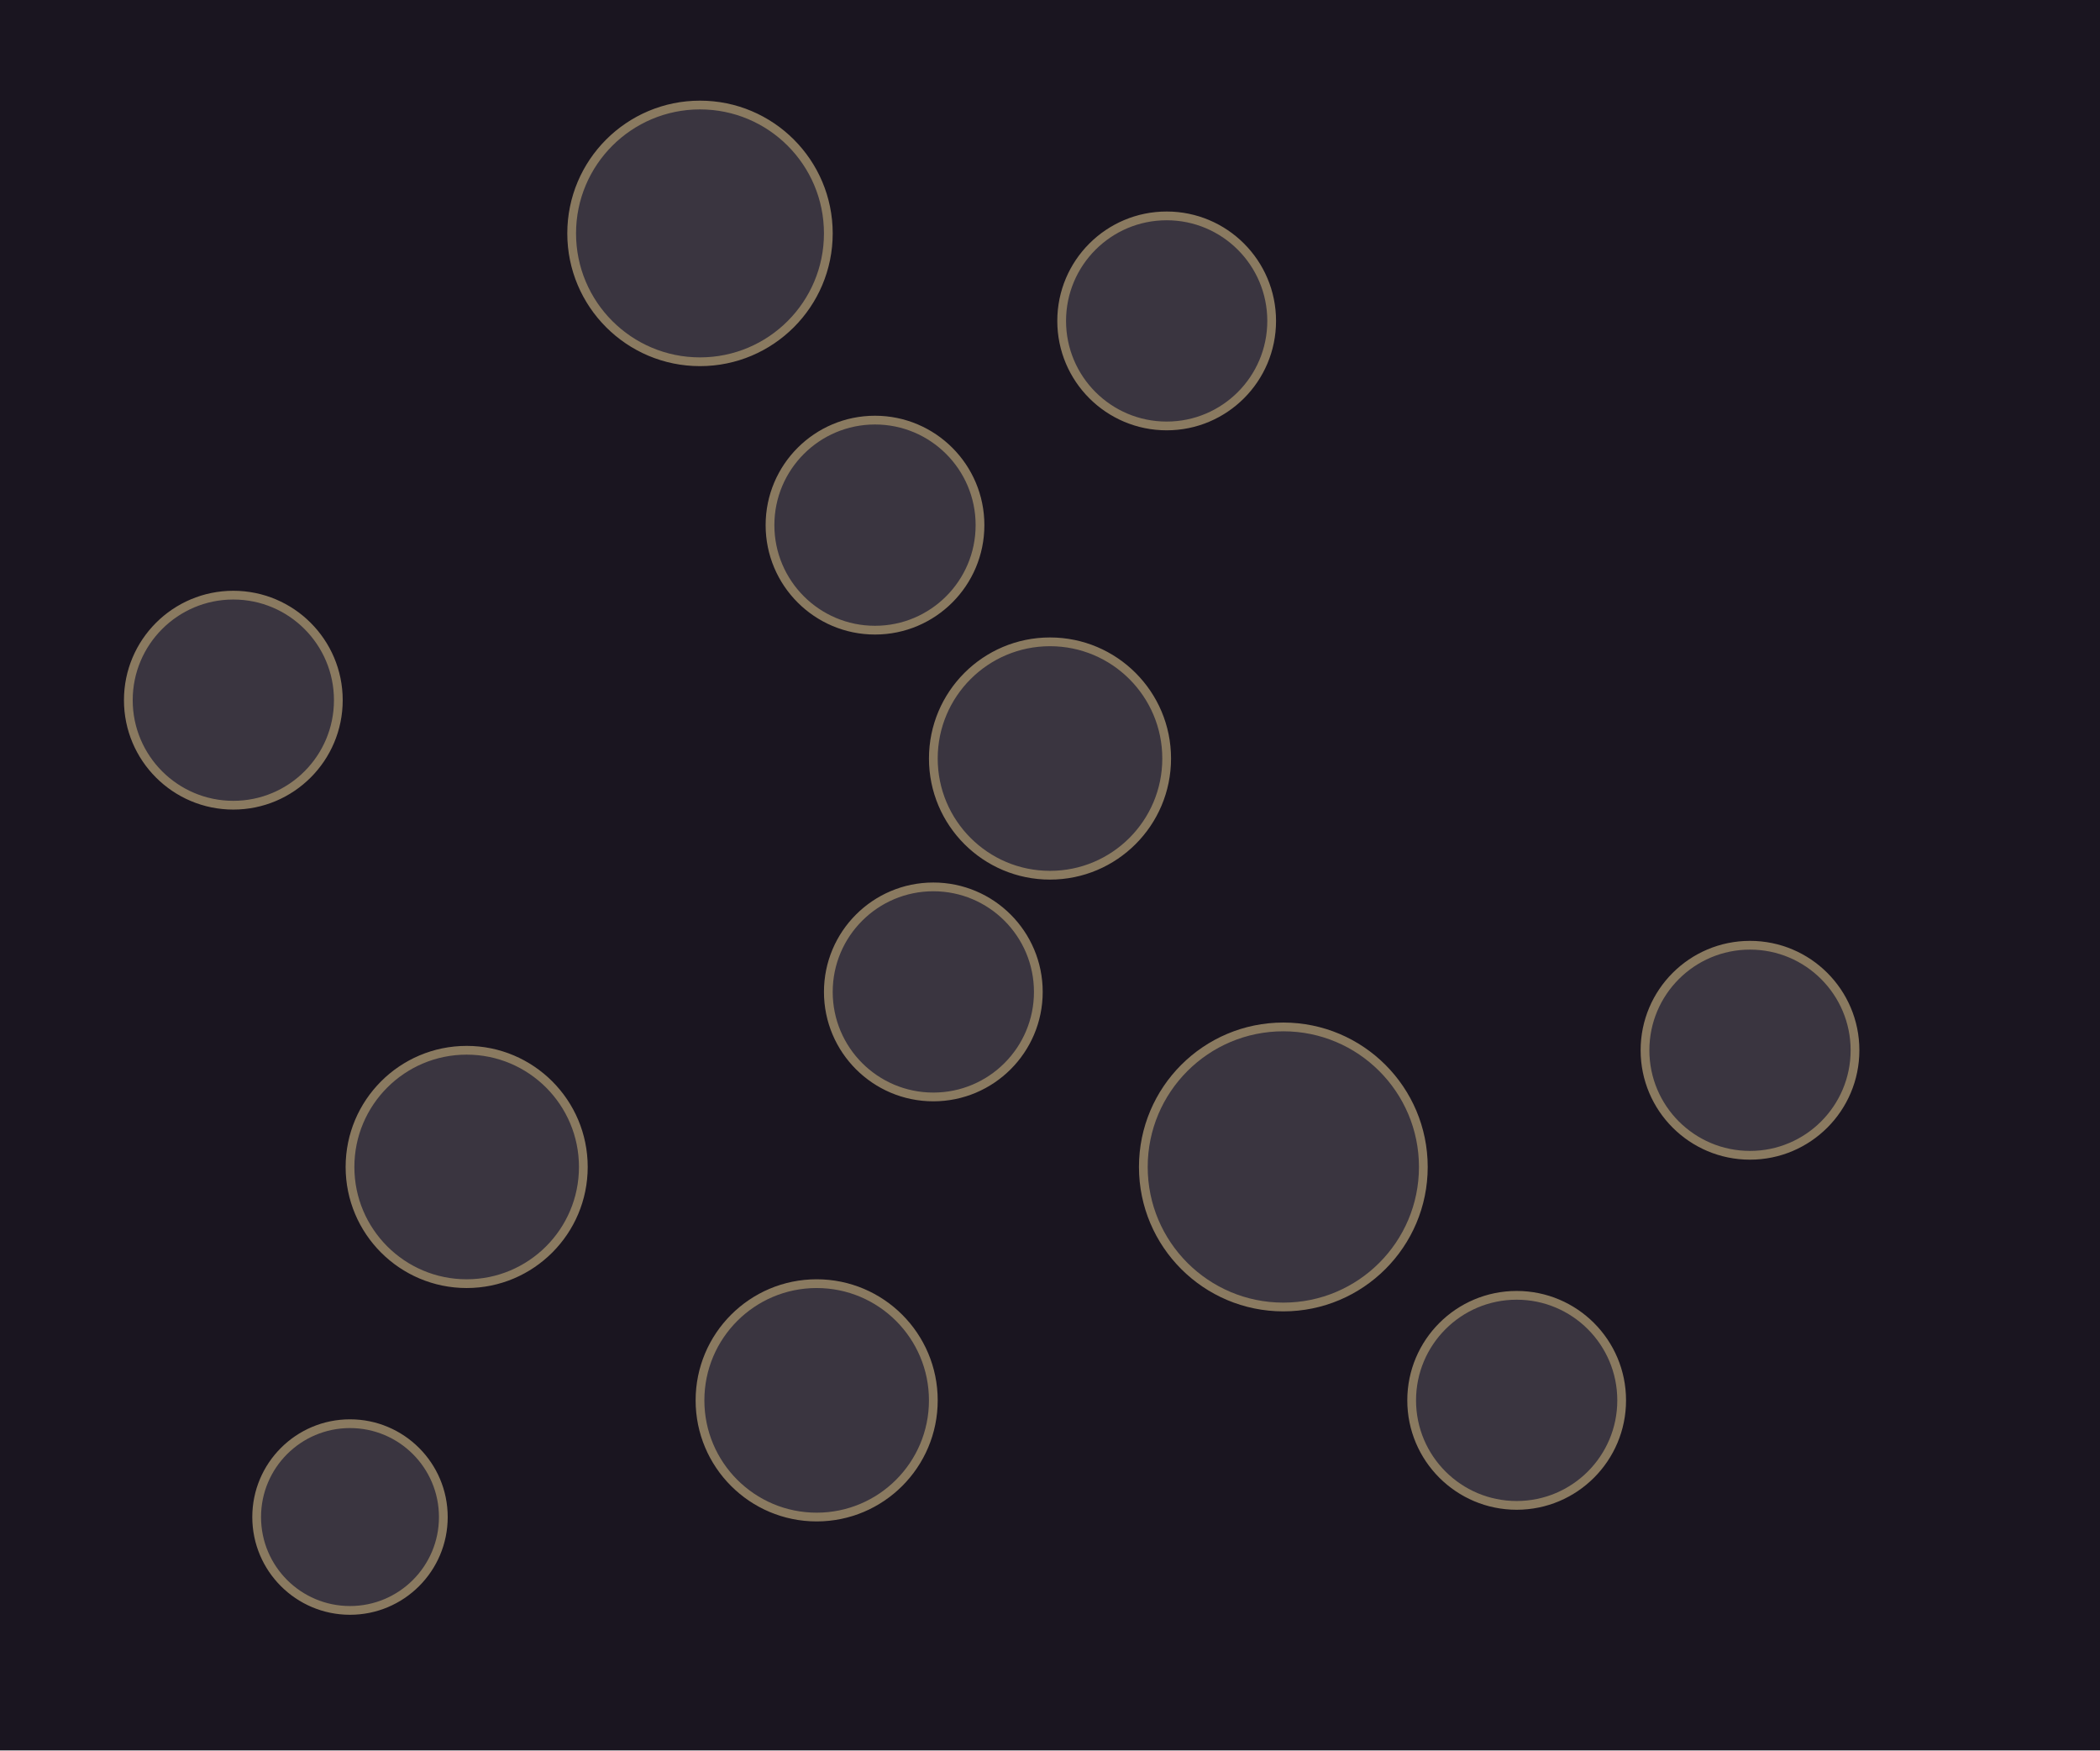
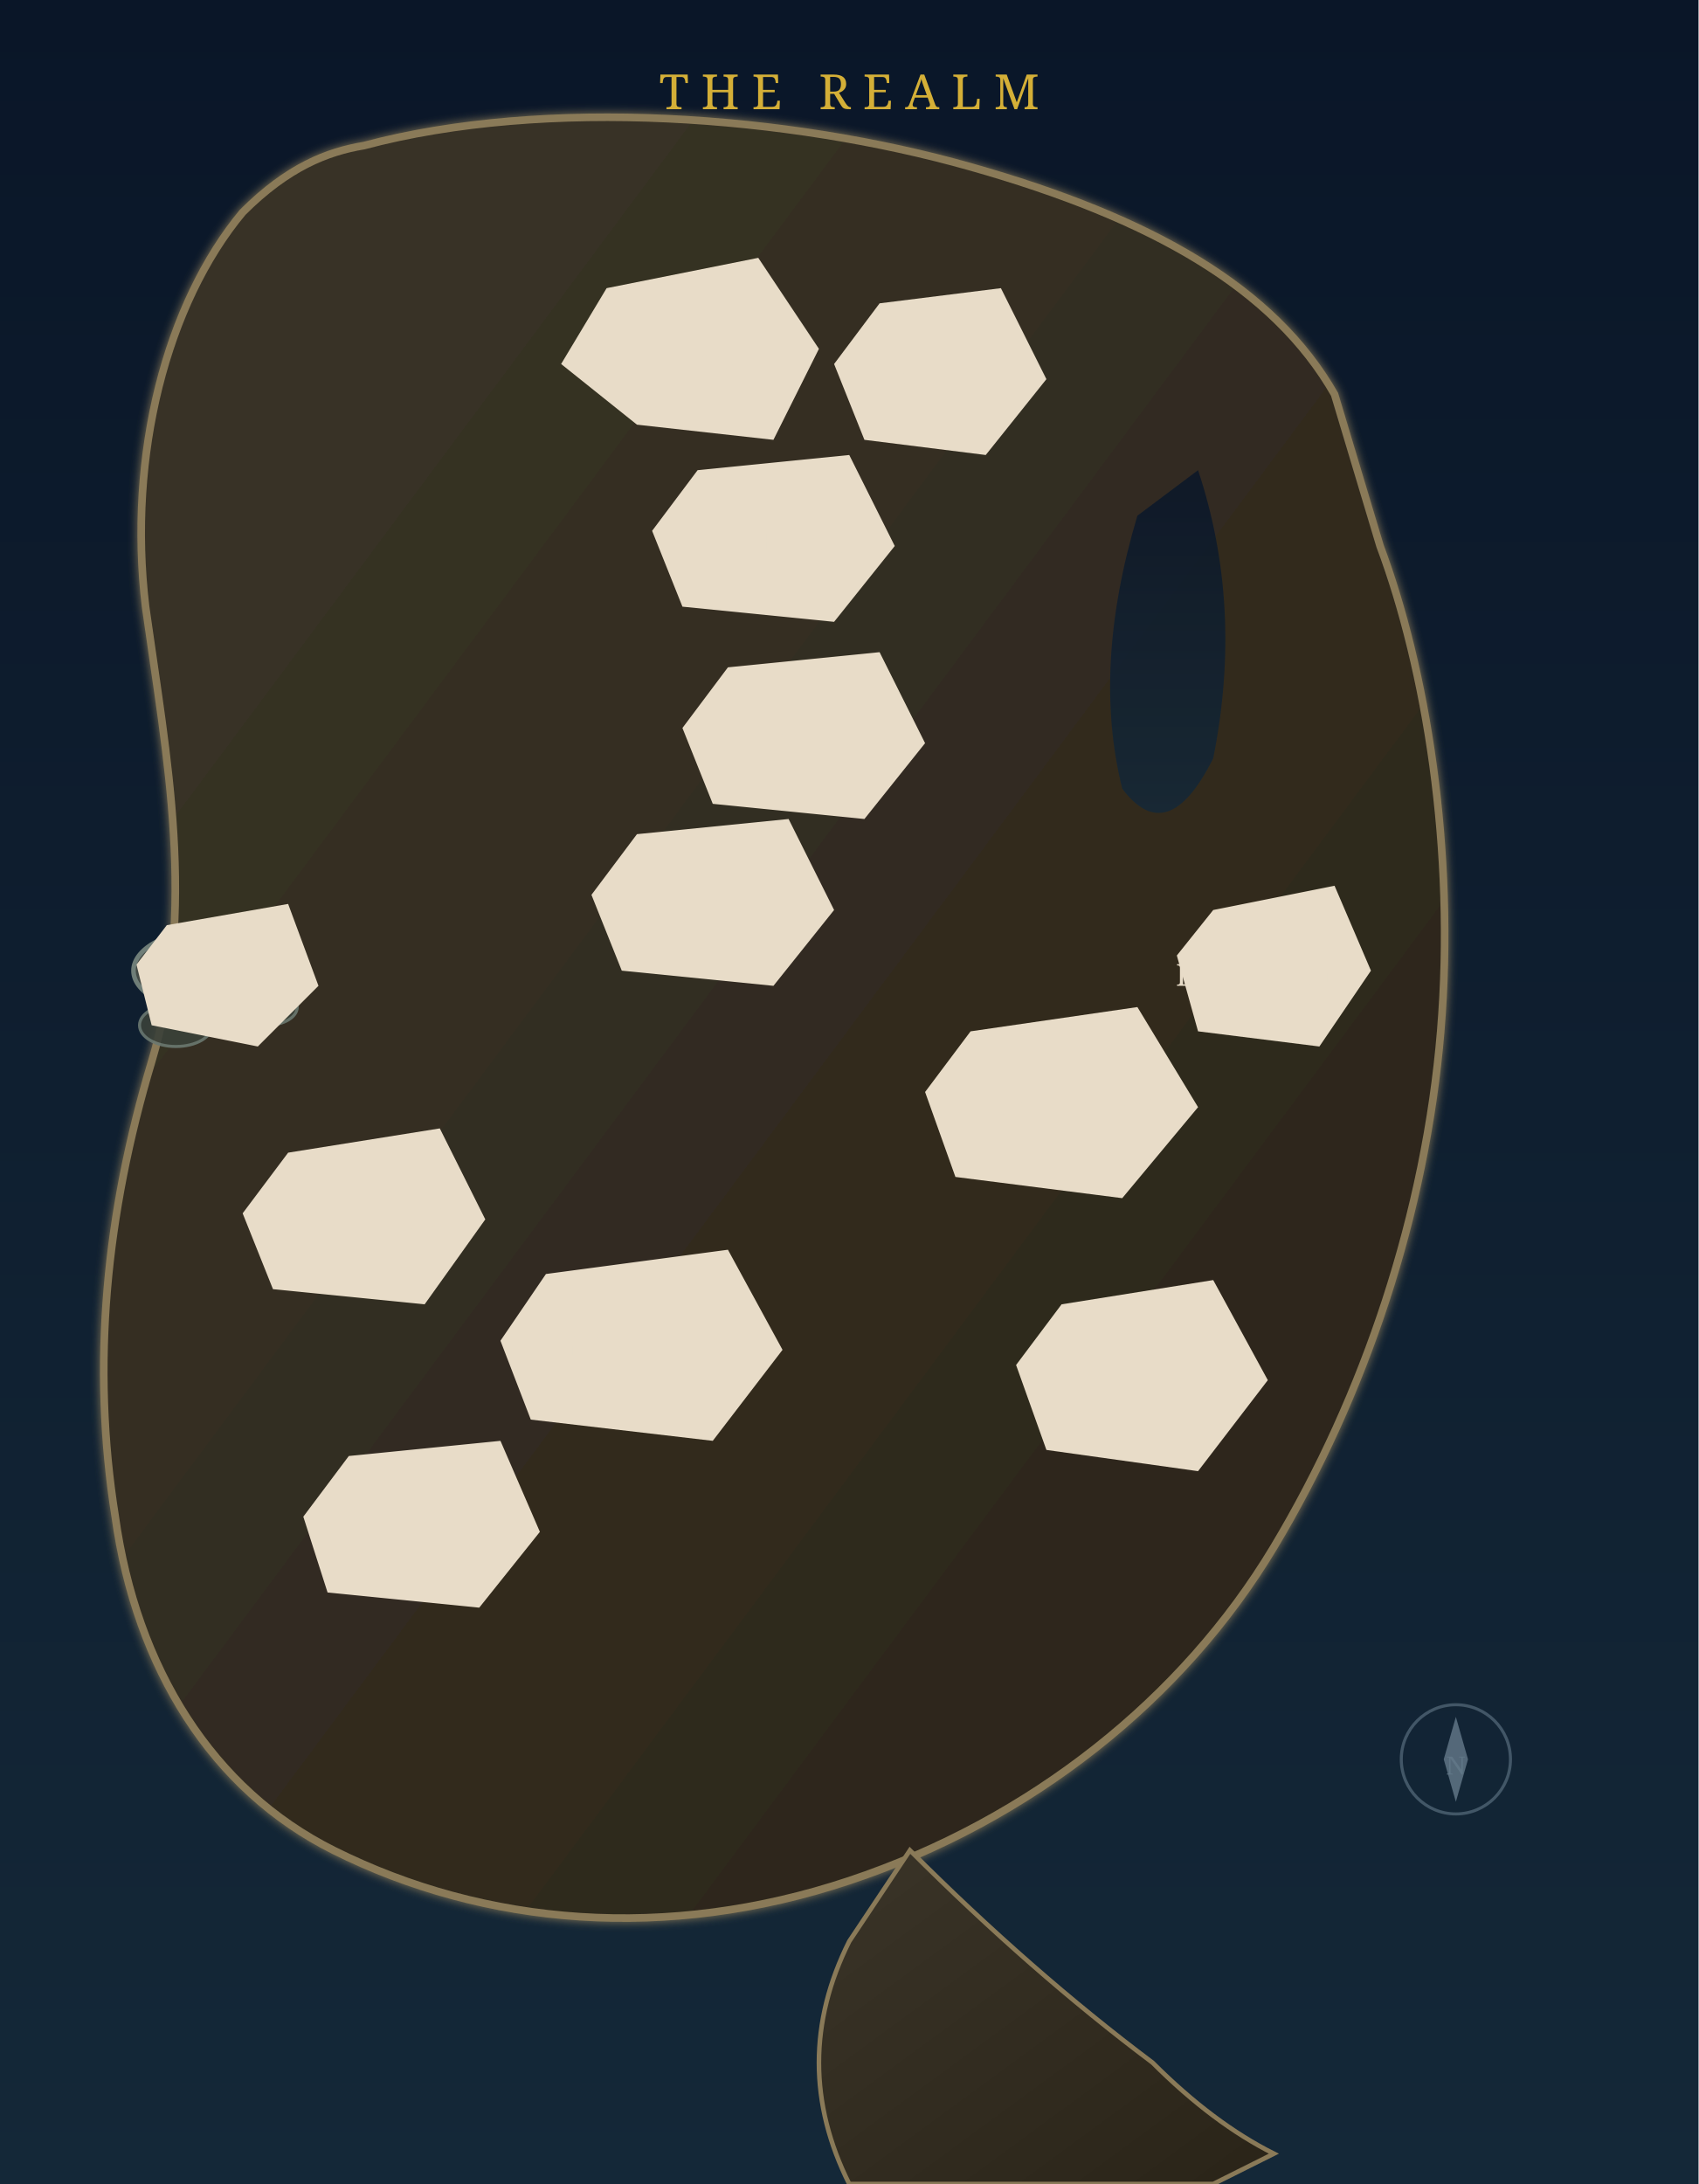
- <svg xmlns="http://www.w3.org/2000/svg" viewBox="0 0 360 300" role="img" aria-label="Realm map">
-   <rect width="360" height="300" fill="#1a1520" />
-   <g id="regions" fill="#3a3540" stroke="#8a7a60" stroke-width="1.5">
-     <circle id="winterfell" cx="120" cy="40" r="22" />
-     <circle id="dreadfort" cx="200" cy="55" r="18" />
-     <circle id="white_harbor" cx="150" cy="90" r="18" />
-     <circle id="twins" cx="180" cy="130" r="20" />
-     <circle id="riverrun" cx="160" cy="170" r="18" />
-     <circle id="kings_landing" cx="220" cy="200" r="24" />
-     <circle id="storms_end" cx="260" cy="240" r="18" />
-     <circle id="highgarden" cx="140" cy="240" r="20" />
-     <circle id="casterly_rock" cx="80" cy="200" r="20" />
-     <circle id="oldtown" cx="60" cy="260" r="16" />
-     <circle id="pyke" cx="40" cy="120" r="18" />
-     <circle id="dragonstone" cx="300" cy="180" r="18" />
+ <svg xmlns="http://www.w3.org/2000/svg" viewBox="0 0 560 720" role="img" aria-label="Map of the Realm">
+   <defs>
+     <linearGradient id="sea" x1="0" y1="0" x2="0" y2="1">
+       <stop offset="0%" stop-color="#0a1628" />
+       <stop offset="100%" stop-color="#142838" />
+     </linearGradient>
+     <linearGradient id="land" x1="0" y1="0" x2="1" y2="1">
+       <stop offset="0%" stop-color="#3a3428" />
+       <stop offset="100%" stop-color="#2a2418" />
+     </linearGradient>
+     <filter id="coast-glow">
+       <feGaussianBlur stdDeviation="1.5" result="b" />
+       <feMerge>
+         <feMergeNode in="b" />
+         <feMergeNode in="SourceGraphic" />
+       </feMerge>
+     </filter>
+   </defs>
+   <rect width="560" height="720" fill="url(#sea)" />
+   <path id="landmass" d="     M 120 48     C 180 32, 260 38, 320 55     C 380 72, 420 95, 440 130     L 455 180     C 470 220, 480 280, 475 340     C 470 400, 450 460, 420 510     C 390 560, 340 600, 280 620     C 220 640, 160 635, 110 610     C 70 590, 45 550, 38 500     C 30 450, 35 400, 50 350     C 65 300, 55 250, 48 200     C 42 150, 55 100, 80 70     C 95 55, 108 50, 120 48     Z   " fill="url(#land)" stroke="#8a7a58" stroke-width="2.5" filter="url(#coast-glow)" />
+   <path d="M 395 155 Q 410 200 400 250 Q 385 280 370 260 Q 360 220 375 170 Z" fill="url(#sea)" opacity="0.85" />
+   <path d="M 300 610 Q 340 650 380 680 Q 400 700 420 710 L 400 720 L 280 720 Q 260 680 280 640 Z" fill="url(#land)" stroke="#8a7a58" stroke-width="1.5" />
+   <g id="iron-isles" opacity="0.9">
+     <ellipse cx="72" cy="320" rx="28" ry="14" fill="#4a5048" stroke="#7a8880" stroke-width="1.5" />
+     <ellipse cx="58" cy="338" rx="12" ry="7" fill="#3a4038" stroke="#6a7870" />
+     <ellipse cx="88" cy="332" rx="10" ry="6" fill="#3a4038" stroke="#6a7870" />
+   </g>
+   <text x="280" y="36" text-anchor="middle" fill="#d4af37" font-family="Georgia, serif" font-size="16" letter-spacing="4">THE REALM</text>
+   <g id="regions" font-family="Georgia, serif" font-size="10" fill="#e8dcc8" text-anchor="middle">
+     <g id="winterfell">
+       <path class="region-fill" d="M 200 95 L 250 85 L 270 115 L 255 145 L 210 140 L 185 120 Z" />
+       <text class="region-label" x="228" y="122">Winterfell</text>
+     </g>
+     <g id="dreadfort">
+       <path class="region-fill" d="M 290 100 L 330 95 L 345 125 L 325 150 L 285 145 L 275 120 Z" />
+       <text class="region-label" x="308" y="128">Dreadfort</text>
+     </g>
+     <g id="white_harbor">
+       <path class="region-fill" d="M 230 155 L 280 150 L 295 180 L 275 205 L 225 200 L 215 175 Z" />
+       <text class="region-label" x="252" y="182">White Harbor</text>
+     </g>
+     <g id="pyke">
+       <path class="region-fill" d="M 55 305 L 95 298 L 105 325 L 85 345 L 50 338 L 45 318 Z" />
+       <text class="region-label" x="72" y="328">Pyke</text>
+     </g>
+     <g id="twins">
+       <path class="region-fill" d="M 240 220 L 290 215 L 305 245 L 285 270 L 235 265 L 225 240 Z" />
+       <text class="region-label" x="262" y="248">The Twins</text>
+     </g>
+     <g id="riverrun">
+       <path class="region-fill" d="M 210 275 L 260 270 L 275 300 L 255 325 L 205 320 L 195 295 Z" />
+       <text class="region-label" x="232" y="302">Riverrun</text>
+     </g>
+     <g id="casterly_rock">
+       <path class="region-fill" d="M 95 380 L 145 372 L 160 402 L 140 430 L 90 425 L 80 400 Z" />
+       <text class="region-label" x="118" y="405">Casterly Rock</text>
+     </g>
+     <g id="highgarden">
+       <path class="region-fill" d="M 180 420 L 240 412 L 258 445 L 235 475 L 175 468 L 165 442 Z" />
+       <text class="region-label" x="208" y="448">Highgarden</text>
+     </g>
+     <g id="oldtown">
+       <path class="region-fill" d="M 115 480 L 165 475 L 178 505 L 158 530 L 108 525 L 100 500 Z" />
+       <text class="region-label" x="136" y="508">Oldtown</text>
+     </g>
+     <g id="kings_landing">
+       <path class="region-fill" d="M 320 340 L 375 332 L 395 365 L 370 395 L 315 388 L 305 360 Z" />
+       <text class="region-label" x="345" y="368">King's Landing</text>
+     </g>
+     <g id="dragonstone">
+       <path class="region-fill" d="M 400 300 L 440 292 L 452 320 L 435 345 L 395 340 L 388 315 Z" />
+       <text class="region-label" x="418" y="325">Dragonstone</text>
+     </g>
+     <g id="storms_end">
+       <path class="region-fill" d="M 350 430 L 400 422 L 418 455 L 395 485 L 345 478 L 335 450 Z" />
+       <text class="region-label" x="373" y="458">Storm's End</text>
+     </g>
+   </g>
+   <g opacity="0.55" transform="translate(480,580)">
+     <circle r="18" fill="none" stroke="#6a8090" stroke-width="1" />
+     <polygon points="0,-14 4,0 0,14 -4,0" fill="#8aa0b0" />
+     <text y="5" text-anchor="middle" fill="#a0b8c8" font-size="9">N</text>
  </g>
</svg>
